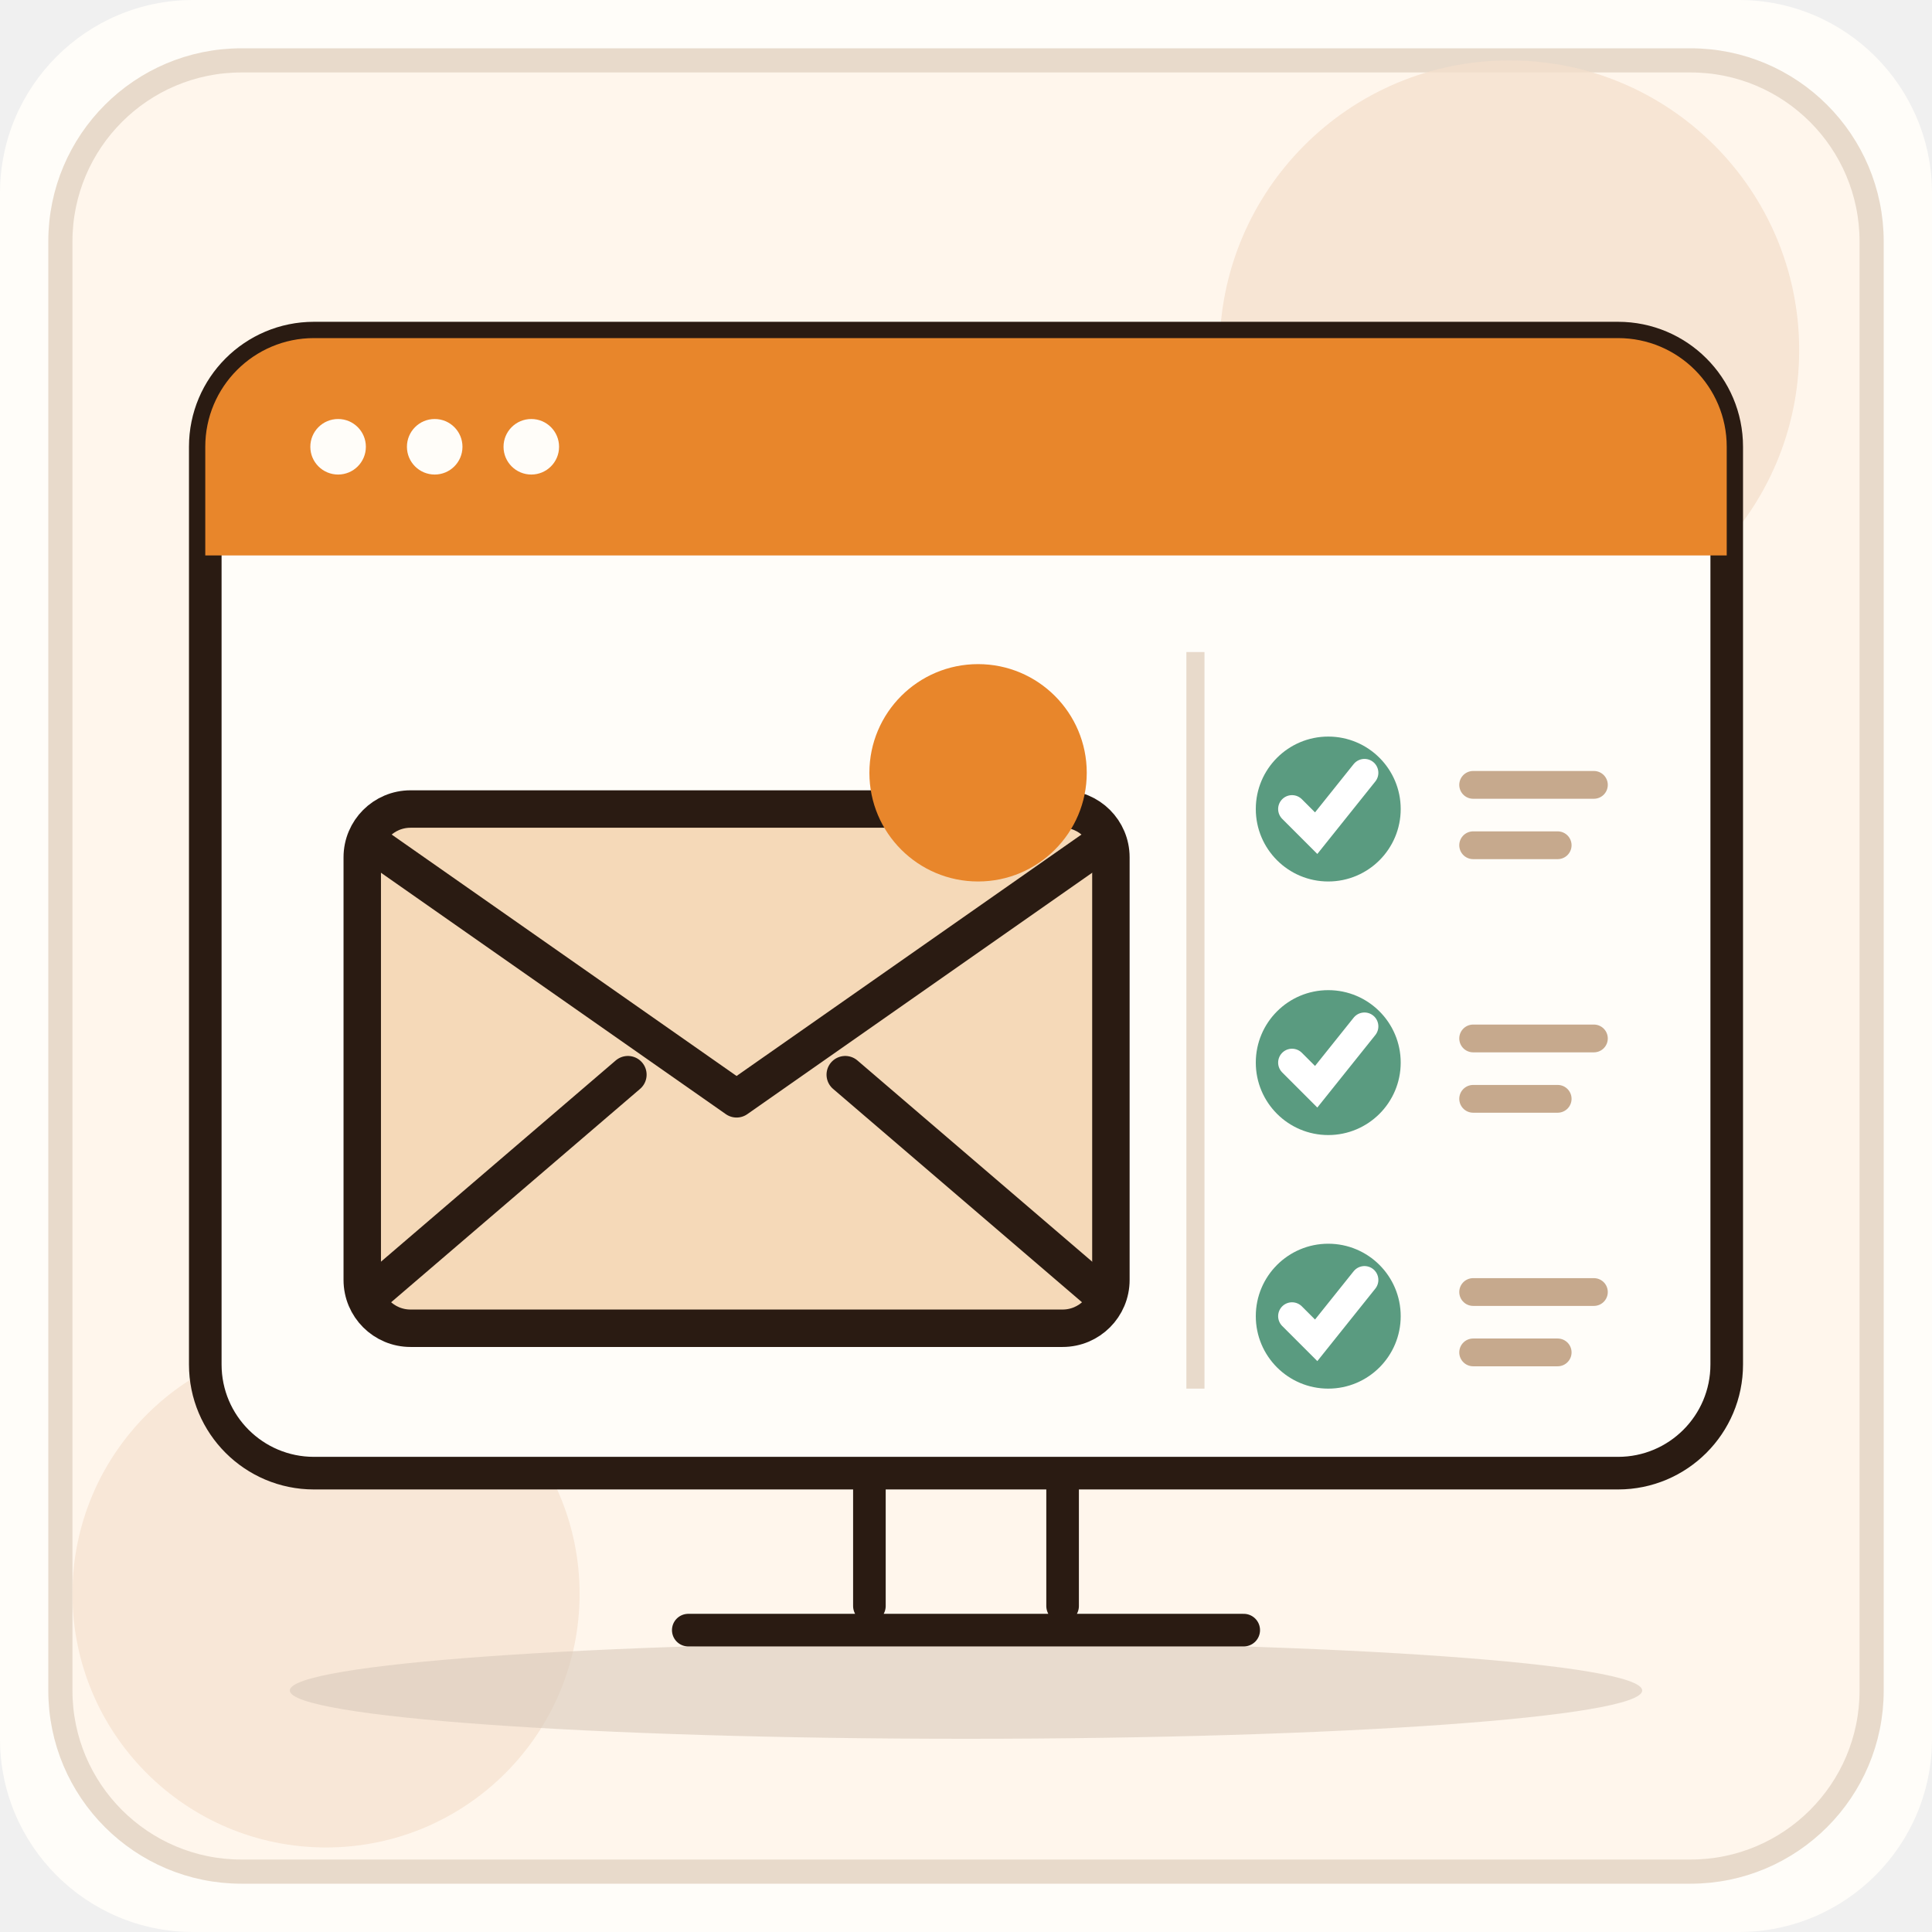
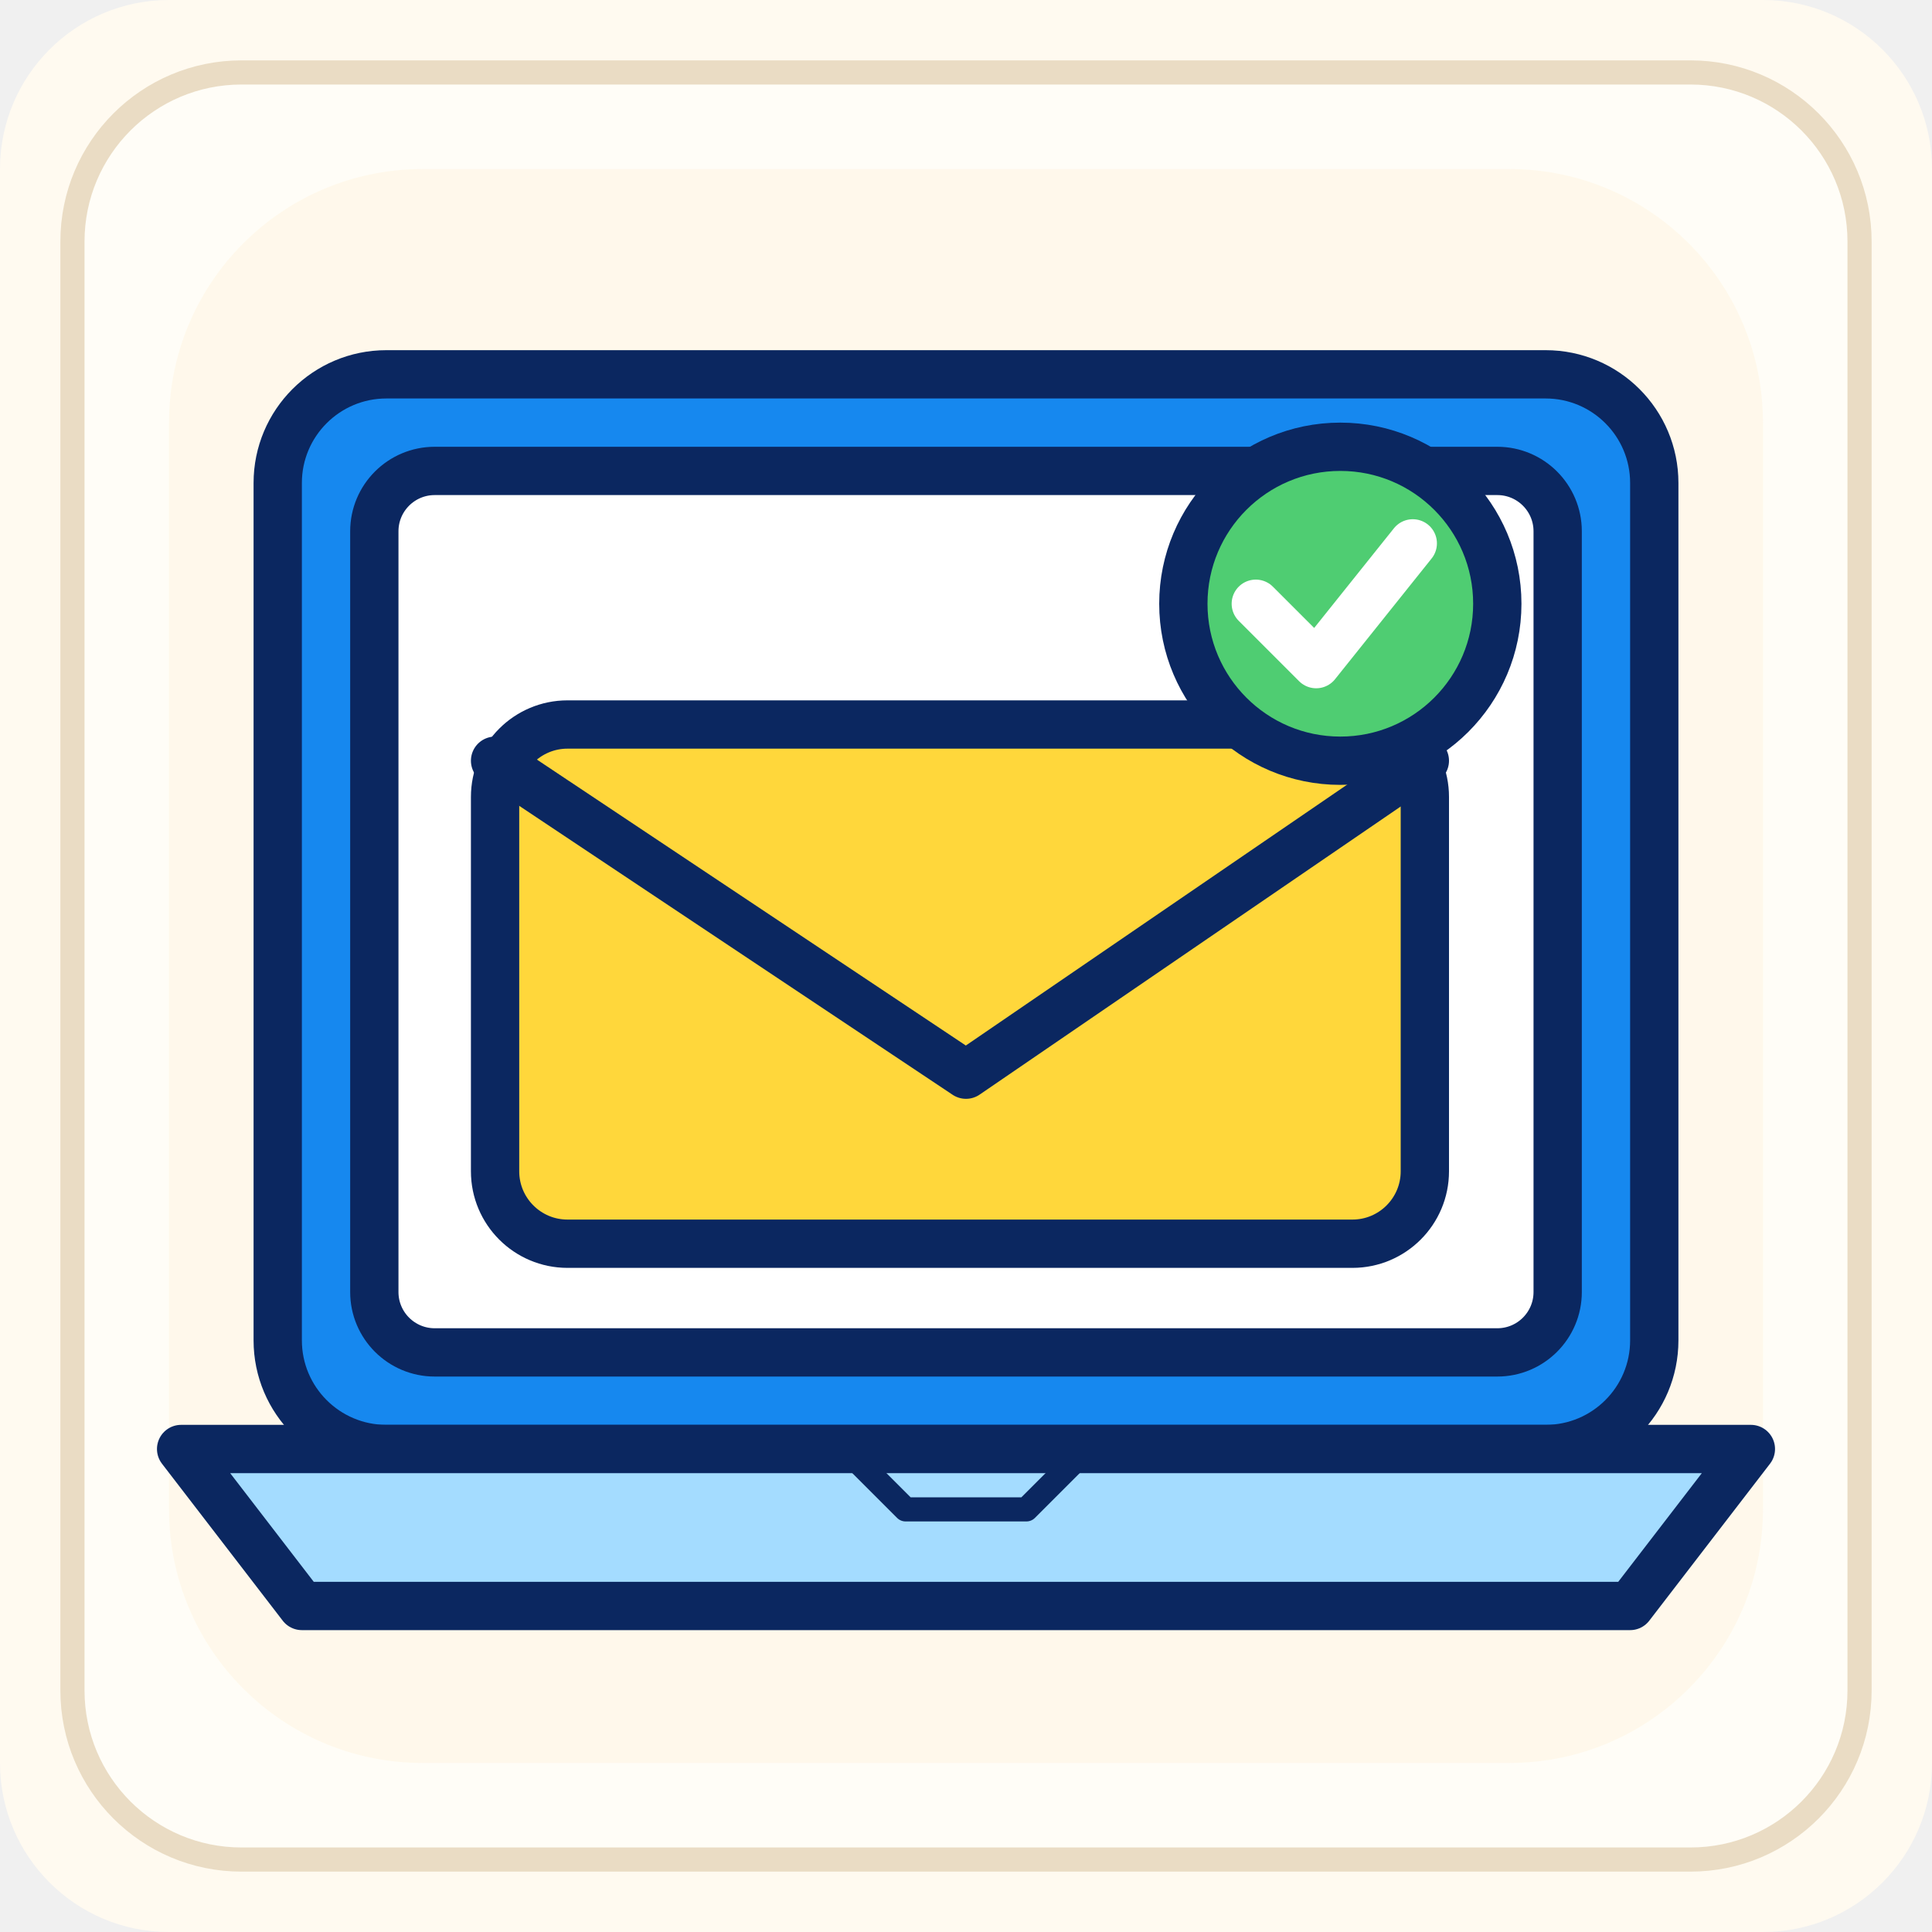
<svg xmlns="http://www.w3.org/2000/svg" width="160" height="160" viewBox="0 0 160 160" aria-hidden="true">
-   <rect width="160" height="160" rx="16" fill="#FFFDF9" />
-   <rect x="5" y="5" width="150" height="150" rx="15" fill="#FFF6EC" stroke="#E8DACB" stroke-width="2" />
-   <circle cx="125" cy="29" r="24" fill="#F4DFCC" opacity=".75" />
-   <circle cx="27" cy="132" r="21" fill="#F4DFCC" opacity=".65" />
-   <ellipse cx="80" cy="140" rx="56" ry="4" fill="#D9CABB" opacity=".6" />
-   <rect x="17" y="28" width="126" height="94" rx="9" fill="#FFFDF9" stroke="#2A1B12" stroke-width="2.7" />
-   <path d="M26 28H134a9 9 0 0 1 9 9v9H17v-9a9 9 0 0 1 9-9Z" fill="#E8862B" />
-   <circle cx="28" cy="37" r="2.3" fill="#FFFDF9" />
-   <circle cx="36" cy="37" r="2.3" fill="#FFFDF9" />
-   <circle cx="44" cy="37" r="2.3" fill="#FFFDF9" />
-   <g transform="translate(27 53)" stroke="#2A1B12" stroke-width="3.1" stroke-linecap="round" stroke-linejoin="round">
-     <rect x="3" y="14" width="62" height="43" rx="4" fill="#F5D9B8" />
-     <path d="M4 17 34 38 64 17M4 54l21-18m39 18L43 36" fill="none" />
-     <circle cx="54" cy="11" r="9" fill="#E8862B" stroke="none" />
+   <rect width="160" height="160" rx="14" fill="#FFFAF0" />
+   <rect x="6" y="6" width="148" height="148" rx="14" fill="#FFFDF7" stroke="#EADCC4" stroke-width="2" />
+   <rect x="14" y="14" width="132" height="132" rx="21" fill="#FFF7E5" opacity=".7" />
+   <g stroke="#0B2760" stroke-width="4" stroke-linejoin="round" stroke-linecap="round">
+     <rect x="23" y="31" width="114" height="89" rx="9" fill="#1688EF" />
+     <rect x="31" y="39" width="98" height="73" rx="5" fill="#FFFFFF" />
+     <rect x="41" y="60" width="77" height="43" rx="6" fill="#FFD73B" />
+     <path d="M41 63 80 89l38-26" fill="none" />
+     <circle cx="111" cy="50" r="13" fill="#4FCD72" />
+     <path d="m104 50 5 5 8-10" fill="none" stroke="#FFFFFF" stroke-width="4" />
+     <path d="M15 120h130l-10 13H25Z" fill="#A4DCFF" />
+     <path d="M70 120l5 5h10l5-5" fill="none" stroke-width="2" />
  </g>
-   <path d="M99 54v61" stroke="#E8DACB" stroke-width="1.5" />
-   <g stroke-width="2.3" stroke-linecap="round" fill="none">
-     <circle cx="110" cy="67" r="6" fill="#5A9B80" stroke="none" />
-     <path d="m107 67 2 2 4-5" stroke="#fff" />
-     <path d="M122 65h10M122 70h7" stroke="#C6A98D" />
-     <circle cx="110" cy="88" r="6" fill="#5A9B80" stroke="none" />
-     <path d="m107 88 2 2 4-5" stroke="#fff" />
-     <path d="M122 86h10M122 91h7" stroke="#C6A98D" />
-     <circle cx="110" cy="109" r="6" fill="#5A9B80" stroke="none" />
-     <path d="m107 109 2 2 4-5" stroke="#fff" />
-     <path d="M122 107h10M122 112h7" stroke="#C6A98D" />
-   </g>
-   <path d="M72 123v10m16-10v10M57 135h46" stroke="#2A1B12" stroke-width="2.7" fill="none" stroke-linecap="round" />
</svg>
